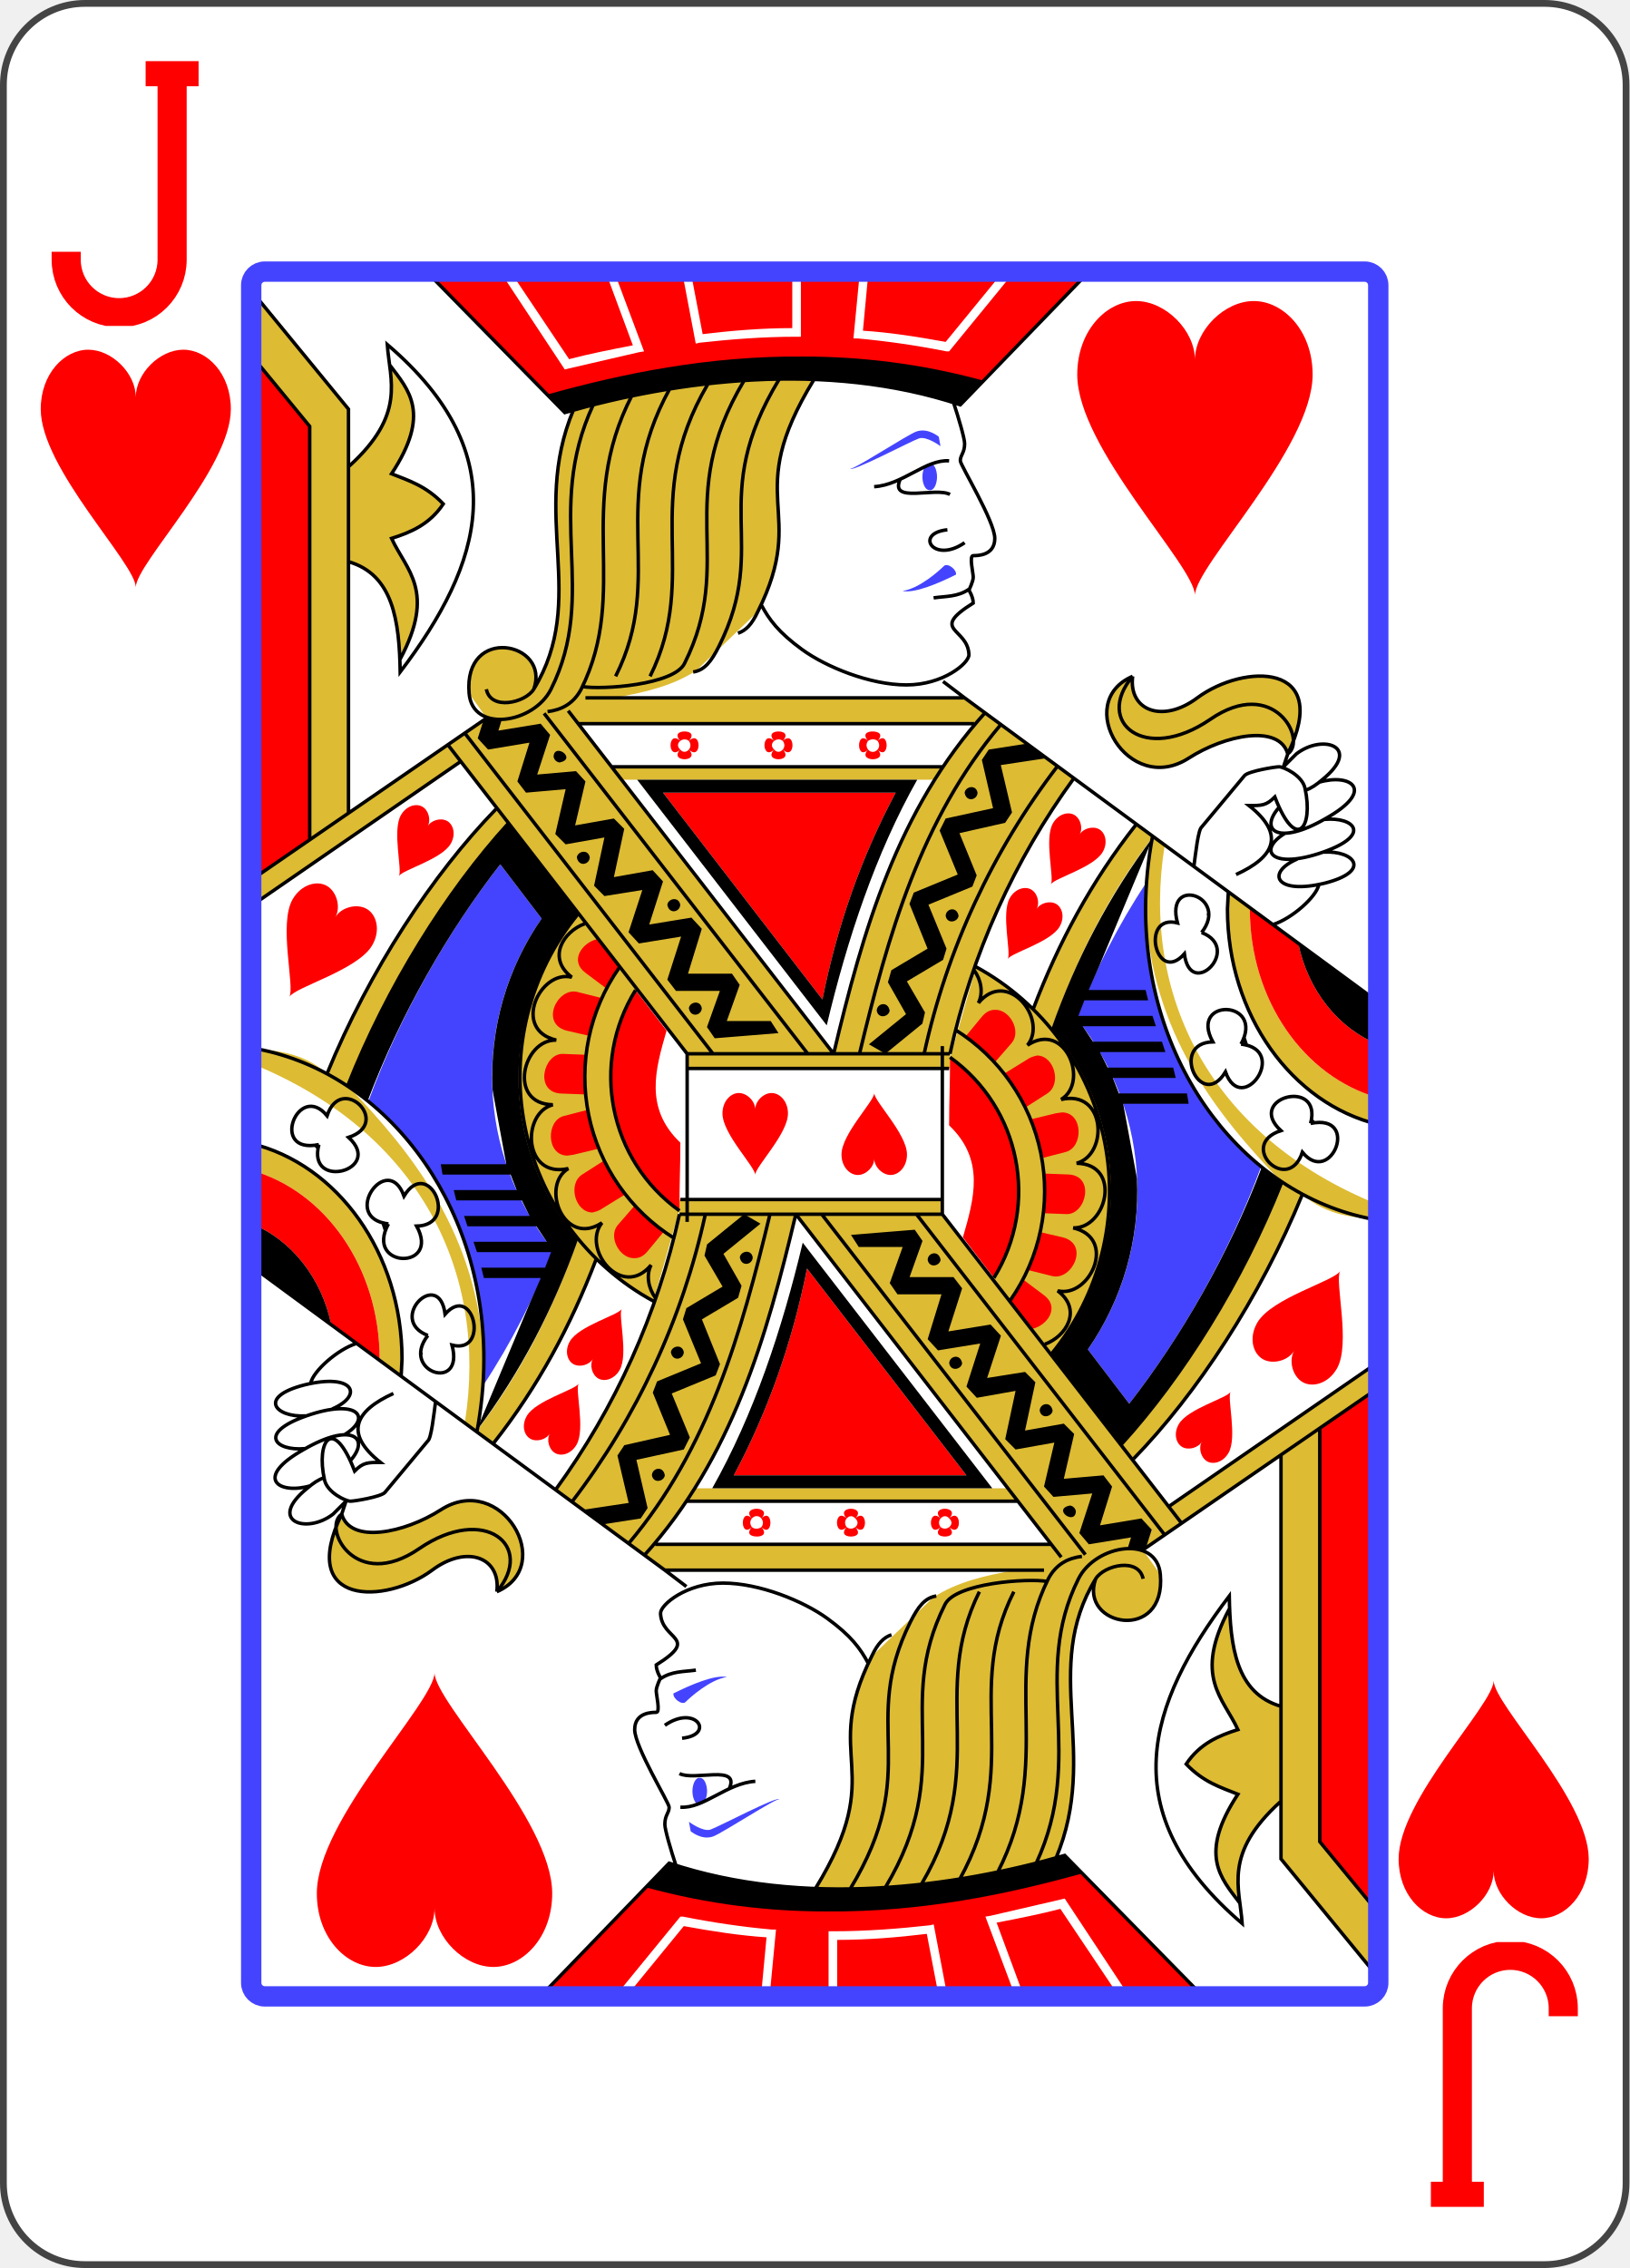
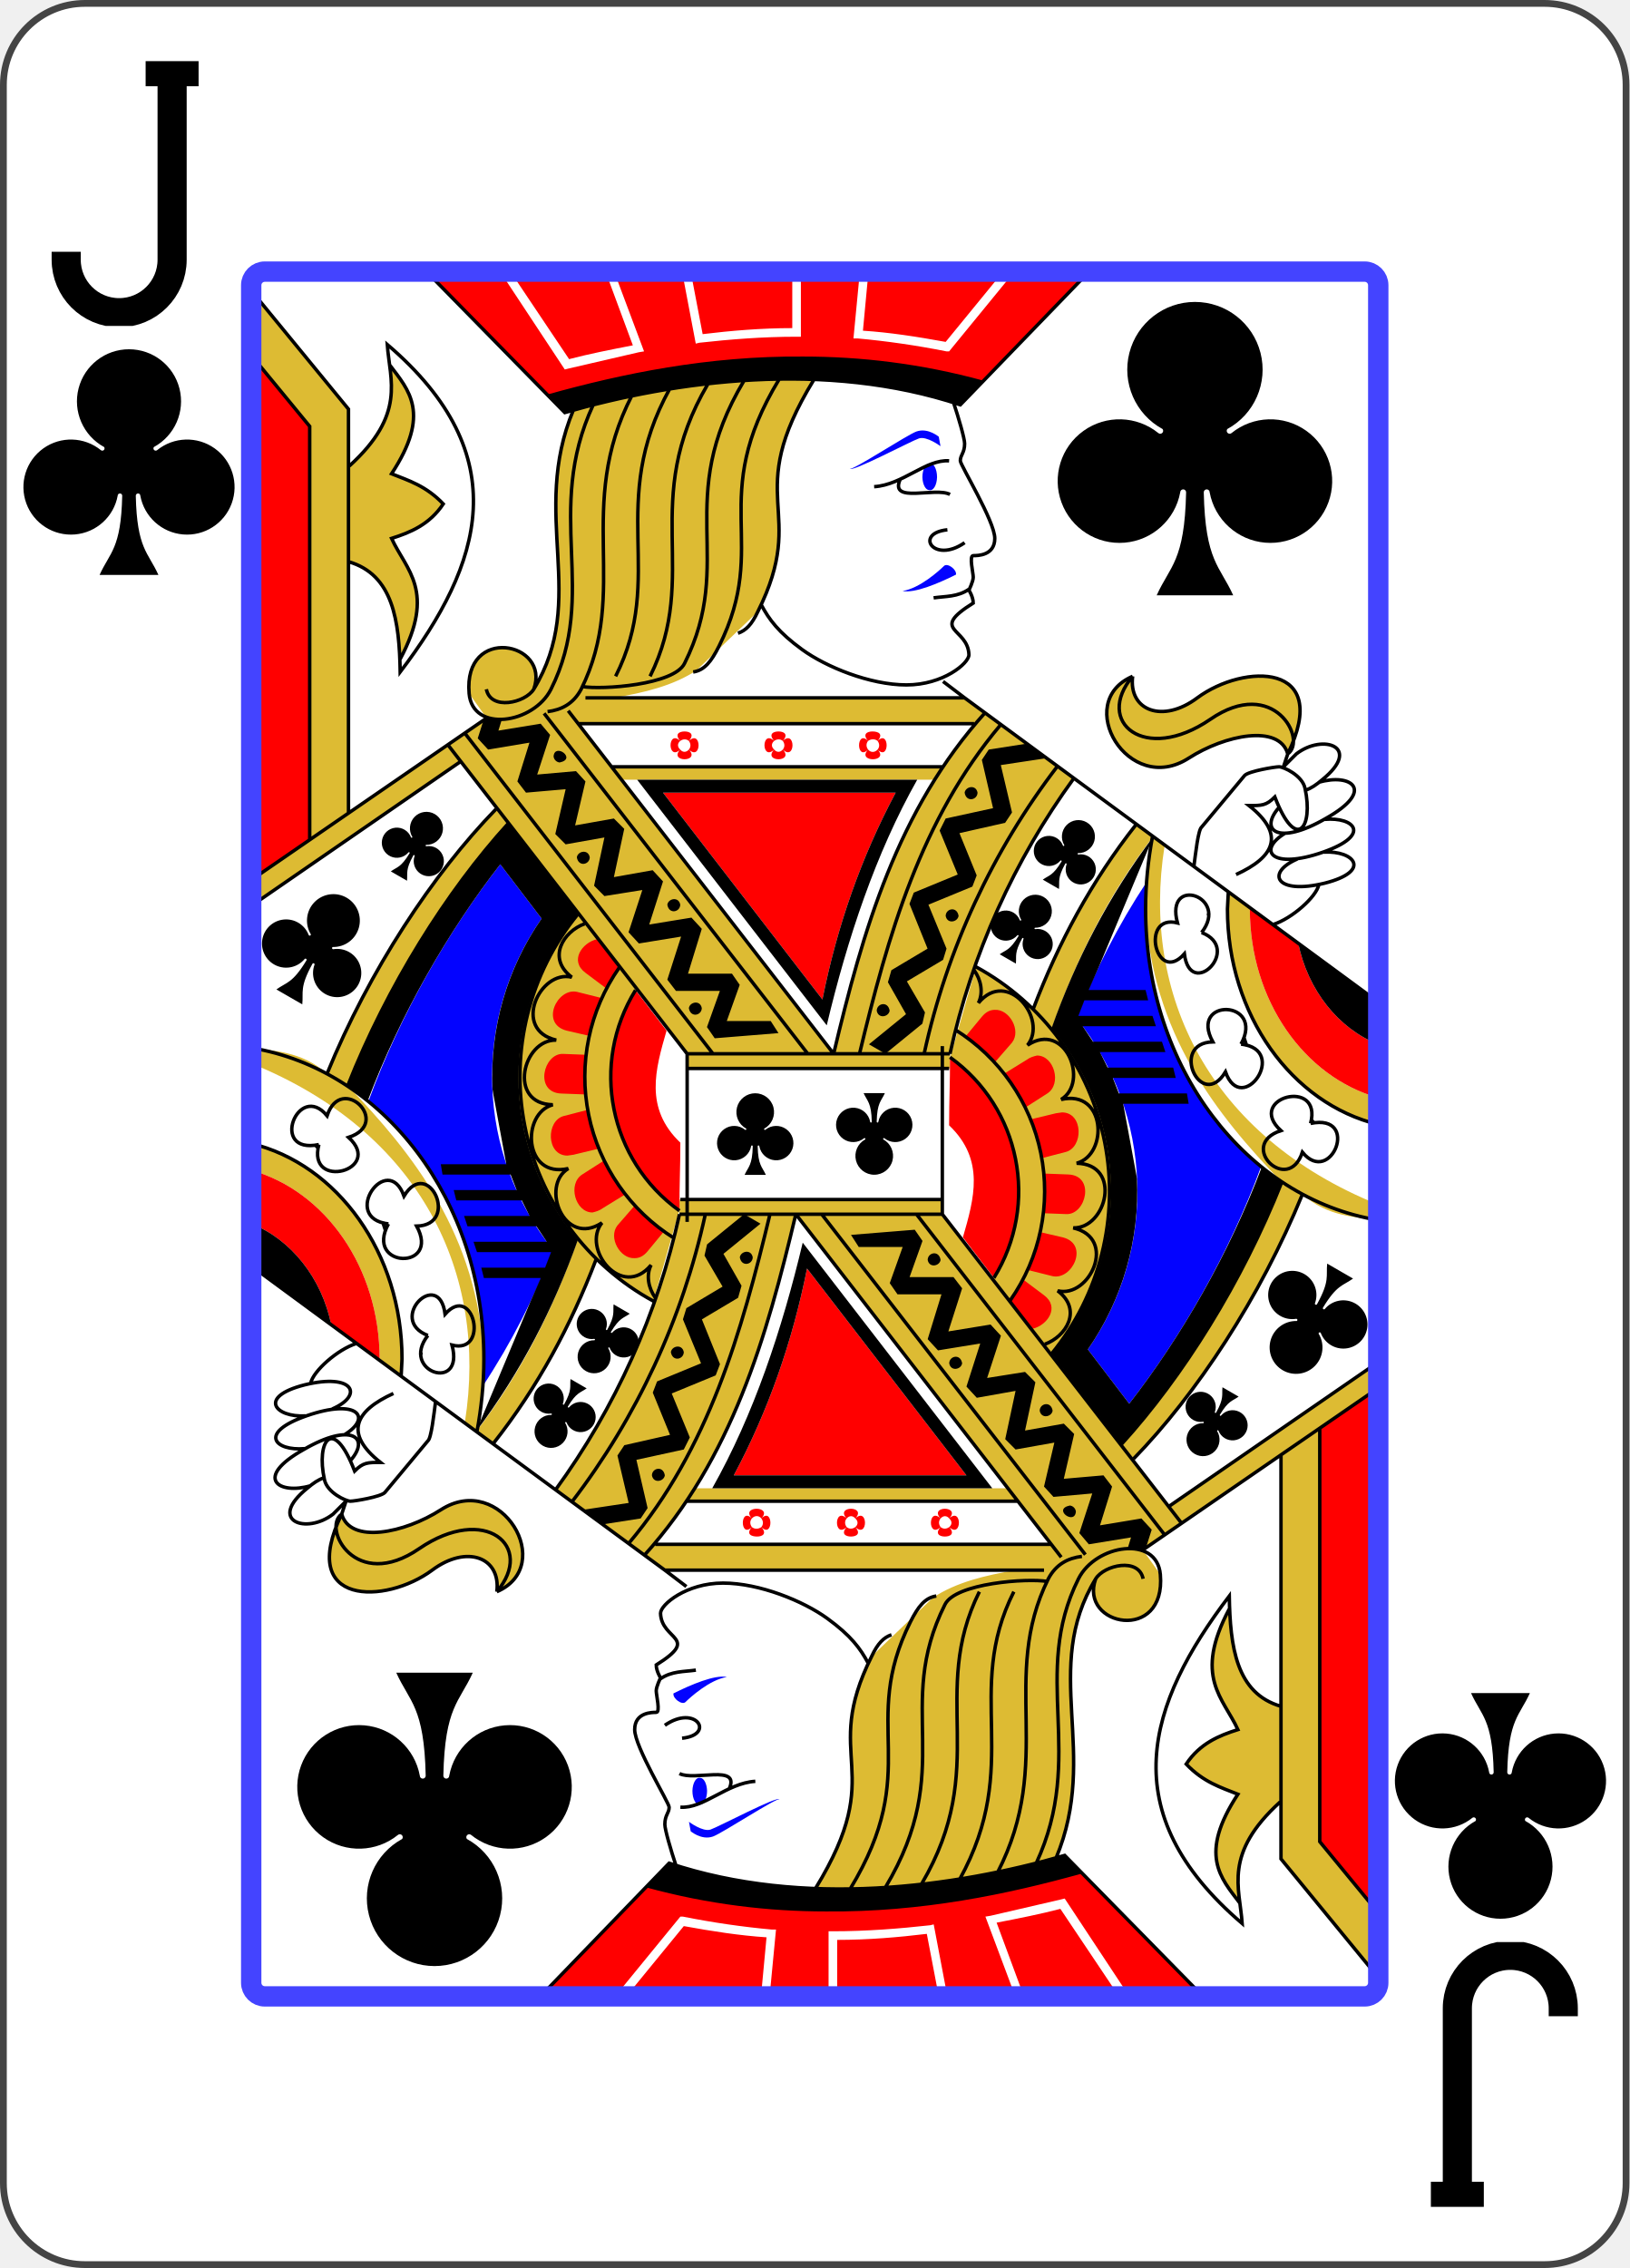
<svg xmlns="http://www.w3.org/2000/svg" viewBox="-120 -167 240 334">
  <rect width="239" height="333" x="-119.5" y="-166.5" rx="12" ry="12" stroke="#444" fill="#FFF" fill-opacity="1" stroke-width="1" />
-   <symbol id="Rjh" viewBox="-500 -500 1000 1000" preserveAspectRatio="xMinYMid" opacity="0.8">
-     <path d="M50 -460L250 -460M150 -460L150 250A100 100 0 0 1 -250 250L-250 220" stroke="red" fill="none" fill-opacity="1" stroke-width="110" />
+   <symbol id="Rjc" viewBox="-500 -500 1000 1000" preserveAspectRatio="xMinYMid" opacity="0.8">
+     <path d="M50 -460L250 -460M150 -460L150 250A100 100 0 0 1 -250 250L-250 220" stroke="#000" fill="none" fill-opacity="1" stroke-width="110" />
  </symbol>
-   <symbol id="S0jh" viewBox="-600 -600 1200 1200" preserveAspectRatio="xMinYMid" opacity="0.8">
-     <path d="M0 -500C100 -250 355 -100 355 185A150 150 0 0 1 55 185A10 10 0 0 0 35 185C35 385 85 400 130 500L-130 500C-85 400 -35 385 -35 185A10 10 0 0 0 -55 185A150 150 0 0 1 -355 185C-355 -100 -100 -250 0 -500" fill="red" fill-opacity="1" />
+   <symbol id="S0jc" viewBox="-600 -600 1200 1200" preserveAspectRatio="xMinYMid" opacity="0.8">
+     <path d="M0 -500C100 -250 355 -100 355 185A150 150 0 0 1 55 185A10 10 0 0 0 35 185C35 385 85 400 130 500L-130 500C-85 400 -35 385 -35 185A10 10 0 0 0 -55 185A150 150 0 0 1 -355 185C-355 -100 -100 -250 0 -500" fill="#000" fill-opacity="1" />
  </symbol>
-   <symbol id="S1jh" viewBox="-600 -600 1200 1200" preserveAspectRatio="xMinYMid" opacity="0.8">
-     <path d="M0 -300C0 -400 100 -500 200 -500C300 -500 400 -400 400 -250C400 0 0 400 0 500C0 400 -400 0 -400 -250C-400 -400 -300 -500 -200 -500C-100 -500 0 -400 -0 -300" fill="red" fill-opacity="1" />
+   <symbol id="S1jc" viewBox="-600 -600 1200 1200" preserveAspectRatio="xMinYMid" opacity="0.8">
+     <path d="M0 -300C0 -400 100 -500 200 -500C300 -500 400 -400 400 -250C400 0 0 400 0 500C0 400 -400 0 -400 -250C-400 -400 -300 -500 -200 -500C-100 -500 0 -400 -0 -300" fill="#000" fill-opacity="1" />
  </symbol>
-   <symbol id="S2jh" viewBox="-600 -600 1200 1200" preserveAspectRatio="xMinYMid" opacity="0.8">
-     <path d="M-400 0C-350 0 0 -450 0 -500C0 -450 350 0 400 0C350 0 0 450 0 500C0 450 -350 0 -400 0" fill="red" fill-opacity="1" />
+   <symbol id="S2jc" viewBox="-600 -600 1200 1200" preserveAspectRatio="xMinYMid" opacity="0.8">
+     <path d="M-400 0C-350 0 0 -450 0 -500C0 -450 350 0 400 0C350 0 0 450 0 500C0 450 -350 0 -400 0" fill="#000" fill-opacity="1" />
  </symbol>
-   <symbol id="S3jh" viewBox="-600 -600 1200 1200" preserveAspectRatio="xMinYMid" opacity="0.8">
-     <path d="M30 150C35 385 85 400 130 500L-130 500C-85 400 -35 385 -30 150A10 10 0 0 0 -50 150A210 210 0 1 1 -124 -51A10 10 0 0 0 -110 -65A230 230 0 1 1 110 -65A10 10 0 0 0 124 -51A210 210 0 1 1 50 150A10 10 0 0 0 30 150" fill="red" fill-opacity="1" />
+   <symbol id="S3jc" viewBox="-600 -600 1200 1200" preserveAspectRatio="xMinYMid" opacity="0.8">
+     <path d="M30 150C35 385 85 400 130 500L-130 500C-85 400 -35 385 -30 150A10 10 0 0 0 -50 150A210 210 0 1 1 -124 -51A10 10 0 0 0 -110 -65A230 230 0 1 1 110 -65A10 10 0 0 0 124 -51A210 210 0 1 1 50 150A10 10 0 0 0 30 150" fill="#000" fill-opacity="1" />
  </symbol>
-   <use href="#Rjh" height="39" x="-120" y="-158" />
-   <use href="#S1jh" height="42" x="-121" y="-119" />
+   <use href="#Rjc" height="39" x="-120" y="-158" />
+   <use href="#S3jc" height="40" x="-121" y="-119" />
  <g transform="rotate(180)">
-     <use href="#Rjh" height="39" x="-120" y="-158" />
-     <use href="#S1jh" height="42" x="-121" y="-119" />
+     <use href="#Rjc" height="39" x="-120" y="-158" />
+     <use href="#S3jc" height="40" x="-121" y="-119" />
  </g>
  <g>
-     <symbol id="gojh" viewBox="0 0 1300 2000" preserveAspectRatio="xMinYMid" opacity="0.8">
+     <symbol id="gojc" viewBox="0 0 1300 2000" preserveAspectRatio="xMinYMid" opacity="0.8">
      <path d="M0 27v75l60 73v479l45-31V332c48 14 58 60 60 113 42-79 7-103-10-140 22-7 44-16 60-40-20-21-40-27-60-35 46-70 20-97-2-126 4 34 6 68-47 117l-1-66zm616 93c-90 0-177 16-250 36-51 122 18 219-46 324 20-55-82-75-75 5l20 28-45 31L0 696v30l235-162-14-19 277 358v17h305v-17c28-118 72-224 144-320l-104-76c-19 21-36 43-51 66l3-3H410c-15.383-21.17-78.713-100.884-38-50h459l13-13-24-17H413c35-6 69-14 96-32l71-68c60-120-20-130 64-269zm547 345c-23-1-52 9-73 25-40 30-80 15-75-25-70 30-5 140 65 95 42-27 105-40 115-5 32-65 6-90-32-90zM793 574c-66 98-97 213-126 328L413 574l10 11h362zm507 504c-196.852-79.516-275.208-244.183-248-416l-14-11-19-14c-52 66-91 137-120 213l22 24c28-80 65-154 117-222-5 26-8 54-8 83 6.747 144.154 82.867 238.894 158 317-45 116-116 226-186 304l14 17c73-76 146-188 196-307 29.704 26.493 62.533 26.298 88 30v-18m0-93v-31c-86-24-149-113-149-219v-2l-25-17-1 20c0 123 75 226 175 249M833 803l-30 105c81.755 58.593 104.058 170.55 51 256l67 88c57.507-68.105 81.012-158.622 63.904-246.101C967.797 918.419 911.926 843.424 833 802z" fill="#DB3" fill-opacity="1" />
    </symbol>
-     <symbol id="rejh" viewBox="0 0 1300 2000" preserveAspectRatio="xMinYMid" opacity="0.8">
+     <symbol id="rejc" viewBox="0 0 1300 2000" preserveAspectRatio="xMinYMid" opacity="0.8">
      <path d="M200 0l156 159c128-37 303-61 459-9L960 0h-86l-72 88h-3c-35-7-70-12-103-15h-5l7-73h-68v71h-5c-39 0-77 3-113 7l-4 1-15-79h-78l33 88-6 1-82 19-4 1L284 0zm96 0l65 97c23-6 48-11 74-16L405 0zm207 0l13 68c33-4 68-7 104-7V0zm205 0l-6 64c31 2 63 7 96 13l63-77zM0 102v594l60-42V175zm495 427c-6 0-12 3-5 11 3.192-2.454 7.163-2.442 10 0 7-8 1-11-5-11zm5 11c2.454 3.192 2.442 7.163 0 10 15 14 15-24 0-10zm0 10c-3.101 3.583-7.296 3.402-10 0-14 15 24 15 10 0zm-10 0c-3.583-3.101-3.402-7.296 0-10-15-14-15 24 0 10zm114-21c-6 0-12 3-5 11 3.192-2.454 7.163-2.442 10 0 7-8 1-11-5-11zm5 11c2.454 3.192 2.442 7.163 0 10 15 14 15-24 0-10zm0 10c-3.101 3.583-7.296 3.402-10 0-14 15 24 15 10 0zm-10 0c-3.583-3.101-3.402-7.296 0-10-15-14-15 24 0 10zm114-21c-6 0-12 3-5 11 3.37-2.557 8.048-2.55 11 0 7-8 1-11-6-11zm6 11h-1zm0 0c2.454 3.192 2.442 7.163 0 10 14 14 14-24 0-10zm0 10h-1zm0 0c-3.321 3.724-8.178 3.55-11 0-14 15 25 15 11 0zm-11 0c-2.454-3.192-2.442-7.163 0-10-14-14-14 24 0 10zm-238 50l185 240c17-85 45-165 85-240zm681 133v2c0 106 63 195 149 219v-62c-46-18-82-63-93-118zM855 852c-5 0-10 2-15 8l-19 23 34 30 20-23c11-14-3-39-20-38zm49 53c-4 1-8 2-12 5l-26 16 25 39 25-16c17-11 8-44-12-44zm-101 2c.213 29.988-1 48.131-1 79 42 40 29 85 16 130l36 47c54.12-85.255 31.66-197.994-51-256zm130 64l-7 1-29 7 13 45 27-7c21-5 21-46-4-46zm-20 71l-1 46 26 1c23 1 34-45 2-46zm-5 68l-14 44 28 7c23 5 43-37 12-45zm-20 55l-15 24 26 33c17-4 32-25 13-39z" fill="red" fill-opacity="1" />
    </symbol>
-     <symbol id="bujh" viewBox="0 0 1300 2000" preserveAspectRatio="xMinYMid" opacity="0.8">
-       <path d="M1011 1309l-48-63a321 321 0 0 0-13-384c21-55 48-108 81-158l-1 31c0 124 53 233 134 299-37 101-93 198-153 275zM748 366c20-3 43-24 48-29 4-4 15 4 14 10-20 10-48 22-62 19m-61-142c2 3 66-39 77-43 14-5 27 7 26 6l2 11s-16-12-25-9-79 40-80 35zm101 10a8 16 0 0 1-9 15 8 16 0 0 1-8-15 8 16 0 0 1 8-16 8 16 0 0 1 9 16z" fill="#44F" fill-opacity="1" />
+     <symbol id="bujc" viewBox="0 0 1300 2000" preserveAspectRatio="xMinYMid" opacity="0.8">
+       <path d="M1011 1309l-48-63a321 321 0 0 0-13-384c21-55 48-108 81-158l-1 31c0 124 53 233 134 299-37 101-93 198-153 275zM748 366c20-3 43-24 48-29 4-4 15 4 14 10-20 10-48 22-62 19m-61-142c2 3 66-39 77-43 14-5 27 7 26 6l2 11s-16-12-25-9-79 40-80 35zm101 10a8 16 0 0 1-9 15 8 16 0 0 1-8-15 8 16 0 0 1 8-16 8 16 0 0 1 9 16z" fill="#0303FF" fill-opacity="1" />
    </symbol>
-     <symbol id="bajh" viewBox="0 0 1300 2000" preserveAspectRatio="xMinYMid" opacity="0.8">
+     <symbol id="bajc" viewBox="0 0 1300 2000" preserveAspectRatio="xMinYMid" opacity="0.8">
      <path d="M633 94c-111-1-211 20-297 44l20 21c128-37 303-61 459-9l27-28c-73-20-143-28-209-28zM262 515l-7 22 12 13 48-8-14 45 10 13 46-4-12 52 12 12 45-8-12 56 12 12 44-7-16 49 12 13 49-8-16 50 10 13h51l-15 42 9 13 74-6-9-14h-51l15-42-9-13h-51l16-52-12-13-49 8 16-50-12-13-45 8 12-56-12-12-45 8 12-51-11-12-45 4 15-46-11-13-49 8 4-13zm631 28l-45 7-8 12 13 56-55 12-7 14 21 51-51 21-5 13 21 52-42 25-4 14 21 37-43 35 19 11 43-35 3-13-21-36 42-25 4-13-21-51 51-21 5-13-20-49 53-12 8-12-13-55 53-8zm-550 15a8 8 0 0 0 7 7c20.637-4.193-5.768-23.442-7-7zm97 27l220 285c24-101 57-200 105-285zm380 15c1.873 11.54 14.824 8.687 15 0-1.81-9.782-13.874-7.283-15 0zm-350 0h270c-40 75-68 155-85 240zm569 51c-52 69-90 143-118 222 91.734 109.304 91.734 268.697 0 378l81 105c71-78 140-188 186-304l-23-18c-38 101-94 198-154 275l-48-63a321 321 0 0 0 57-198l-1-6-15-81h76l-2-12h-79l-7-18h73l-3-12h-76l-9-18h76l-4-12h-80l-12-18h85l-4-12h-86l7-18h74l-3-12h-66l13.272-30.443zm-669 24c1.873 11.54 14.824 8.687 15 0-1.81-9.782-13.874-7.283-15 0zm105 55c1.873 11.54 14.824 8.687 15 0-1.81-9.782-13.874-7.283-15 0zm323 13c1.81 9.782 13.874 7.283 15 0-1.873-11.54-14.824-8.687-15 0zm409 31c11 55 47 100 93 118v-49zm-707 76c1.873 11.54 14.824 8.687 15 0-1.81-9.782-13.874-7.283-15 0zm218 3c1.81 9.782 13.874 7.283 15 0-1.873-11.54-14.824-8.687-15 0z" fill="#000" fill-opacity="1" />
    </symbol>
-     <symbol id="dejh" viewBox="0 0 1300 2000" preserveAspectRatio="xMinYMid" opacity="1">
+     <symbol id="dejc" viewBox="0 0 1300 2000" preserveAspectRatio="xMinYMid" opacity="1">
      <path d="M498 1098V903h305m-305 17h304m-304-17L220 544m308 359L240 531m398 372L332 508m336 395L360 505m484 2C742 620 702 760 668 903m194-382c-93 110-131 245-164 382m230-334a844 844 0 0 0-155 334m174-320a853 853 0 0 0-144 320m216-266c-52 66-90 137-119 213m-67-48a297 297 0 0 1 88 449M809 875a221 221 0 0 1 64 314m-70-282c81.755 58.593 104.058 170.55 51 256M410 570h385m-423-50h459m-451-30h440l480 353M266 513L0 696m235-132L0 726m1300 370c-153-25-270-177-270-361 0-29 3-57 8-84m262 334c-100-24-175-127-175-250l1-20m86 351c-49 120-123 232-196 307m172-321c-46 116-115 226-186 304m101-613.523V740m44.53 154.338L1144.142 884m82.087 99.779l-4.755-4.779m-80.72-87.246c28.235-51.69-60.99-54.275-32.754-2.585-50.824 1.292-13.553 81.413 14.683 34.891 19.2 52.983 74.542-25.845 18.07-32.306v0M1095 762.292c33-42.107-43-66.875-28-11.146-44-11.146-25 73.067 8 35.914 7 54.49 68-6.192 20-24.768v0m126.474 221.487c14.265-53.76-76.08-29.867-34.474 8.362-51.116 16.725 8.321 75.263 24.964 25.088 33.285 40.618 67.759-45.397 9.51-33.45v0M831 806c8 11 11 26 5 38 34-41 81 19 57 49 44-29 72 43 39 63 52-12 55 64 18 74 53 1 35 76-4 75 52 12 19 82-18 73 29 22 10 53-15 62M0 27l105 128v468M0 102l60 73v479m46-433c66-60 47-99 44-141 151 129 110 255 15 380-1-59-8-113-60-128m48-228c22 29 48 56 2 126 20 8 40 14 60 35-16 24-38 33-60 40 17 37 52 61 10 140m921 241c2-15 5-43 9-46l50-60c5-5 35-10 40-10s27 10 30 25c10 45-10 75-35 10-10 10-15 10-30 10 43 34 29 60-15 80m55-125l15-15c31-24 77-8 30 30-7 6-13 10-19 12m15-9c37-11 67 9 8 42-55 32-78 14-54-13m53 14c34-3 55 18-2 38-60 21-77-2-44-22m45 22c35-2 56 22 1 36-57 14-69-12-32-28m-28 76c22-7 50-32 53-46m-216-242c-5 40 35 55 75 25 54-40 157-42 105 65-10-35-73-22-115 5-70 45-135-65-65-95v0m0 0c-45 53 14 102 90 50 74-51 113 24 90 40l-5 15M807 147c6 18 13 42 13 48 0 11-5 13-5 20 0 5 40 70 40 90s-20 20-25 20 0 20 0 25-5 15-5 15 5 8 5 15c-51.958 32.52-5.946 28.262-5 60 0 10-30 35-72.5 35s-93.5-21-121-41-38.5-35-47.5-52m216-87c-39 4-16 40 20 15m-36 64c14-2 28-1 41-10M715 245c33-2 60-32 87-30m-57 22c-12 28 41 8 58 17m17 236l-25-19M366 156c-51 122 18 219-46 324-10 16-50 25-55 0m124-330c-58 125 7 218-49 330-20 40-91 51-95 5-7-80 95-60 75-5m114-341c-67 130-2 226-59 341-9 17-23 24-39 26m142-375c-74 134-4 217-63 334m107-339c-80 136-8 220-67 339m109-343c-83 139-9 208-69 328-12 25-95.8 30.886-118.8 26.886M605 120c-85 140-10 190-70 310-9 18-17 28-30 30m140-339c-85 139-5 149-65 269-7 15-14 22-23 25M200 0l156 159c128-37 303-61 459-9L960 0" stroke="#000" fill="none" fill-opacity="1" stroke-width="4" />
-       <use href="#S1jh" height="114" x="520" y="939" transform="" />
-       <use href="#S1jh" height="100" x="1100" y="60" transform="rotate(30)" />
-       <use href="#S1jh" height="100" x="1100" y="160" transform="rotate(30)" />
-       <use href="#S1jh" height="100" x="440" y="430" transform="rotate(30)" />
-       <use href="#S1jh" height="160" x="370" y="560" transform="rotate(30)" />
+       <use href="#S3jc" height="114" x="520" y="939" transform="" />
+       <use href="#S3jc" height="100" x="1100" y="60" transform="rotate(30)" />
+       <use href="#S3jc" height="100" x="1100" y="160" transform="rotate(30)" />
+       <use href="#S3jc" height="100" x="440" y="430" transform="rotate(30)" />
+       <use href="#S3jc" height="160" x="370" y="560" transform="rotate(30)" />
    </symbol>
-     <use href="#gojh" width="165" height="261" x="-82" y="-130" />
-     <use href="#gojh" width="165" height="261" x="-82" y="-130" transform="rotate(180)" />
-     <use href="#rejh" width="165" height="261" x="-82" y="-130" />
-     <use href="#rejh" width="165" height="261" x="-82" y="-130" transform="rotate(180)" />
-     <use href="#bujh" width="165" height="261" x="-82" y="-130" />
-     <use href="#bujh" width="165" height="261" x="-82" y="-130" transform="rotate(180)" />
-     <use href="#bajh" width="165" height="261" x="-82" y="-130" />
-     <use href="#bajh" width="165" height="261" x="-82" y="-130" transform="rotate(180)" />
-     <use href="#dejh" width="165" height="261" x="-82" y="-130" />
-     <use href="#dejh" width="165" height="261" x="-82" y="-130" transform="rotate(180)" />
-     <use href="#S1jh" height="52" x="30" y="-127" />
-     <use href="#S1jh" height="52" x="30" y="-127" transform="rotate(180)" />
+     <use href="#gojc" width="165" height="261" x="-82" y="-130" />
+     <use href="#gojc" width="165" height="261" x="-82" y="-130" transform="rotate(180)" />
+     <use href="#rejc" width="165" height="261" x="-82" y="-130" />
+     <use href="#rejc" width="165" height="261" x="-82" y="-130" transform="rotate(180)" />
+     <use href="#bujc" width="165" height="261" x="-82" y="-130" />
+     <use href="#bujc" width="165" height="261" x="-82" y="-130" transform="rotate(180)" />
+     <use href="#bajc" width="165" height="261" x="-82" y="-130" />
+     <use href="#bajc" width="165" height="261" x="-82" y="-130" transform="rotate(180)" />
+     <use href="#dejc" width="165" height="261" x="-82" y="-130" />
+     <use href="#dejc" width="165" height="261" x="-82" y="-130" transform="rotate(180)" />
+     <use href="#S3jc" height="52" x="30" y="-127" />
+     <use href="#S3jc" height="52" x="30" y="-127" transform="rotate(180)" />
    <rect width="166" height="254" x="-83" y="-127" rx="2" ry="2" stroke="#44F" fill="none" fill-opacity="1" stroke-width="3" />
  </g>
</svg>
